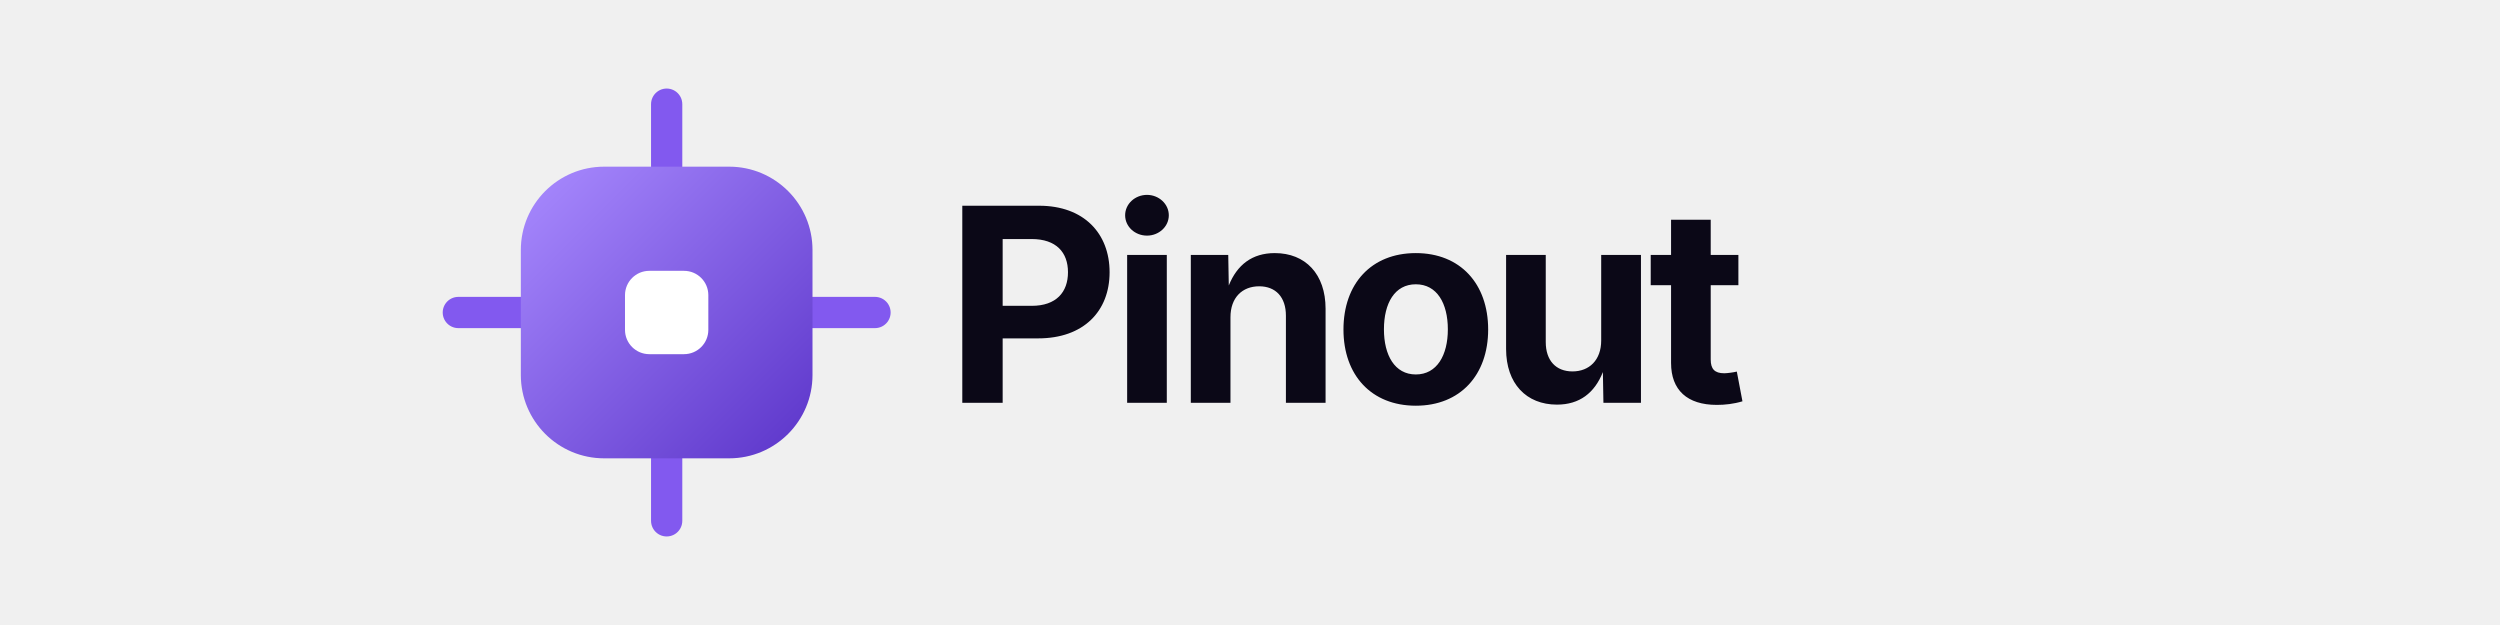
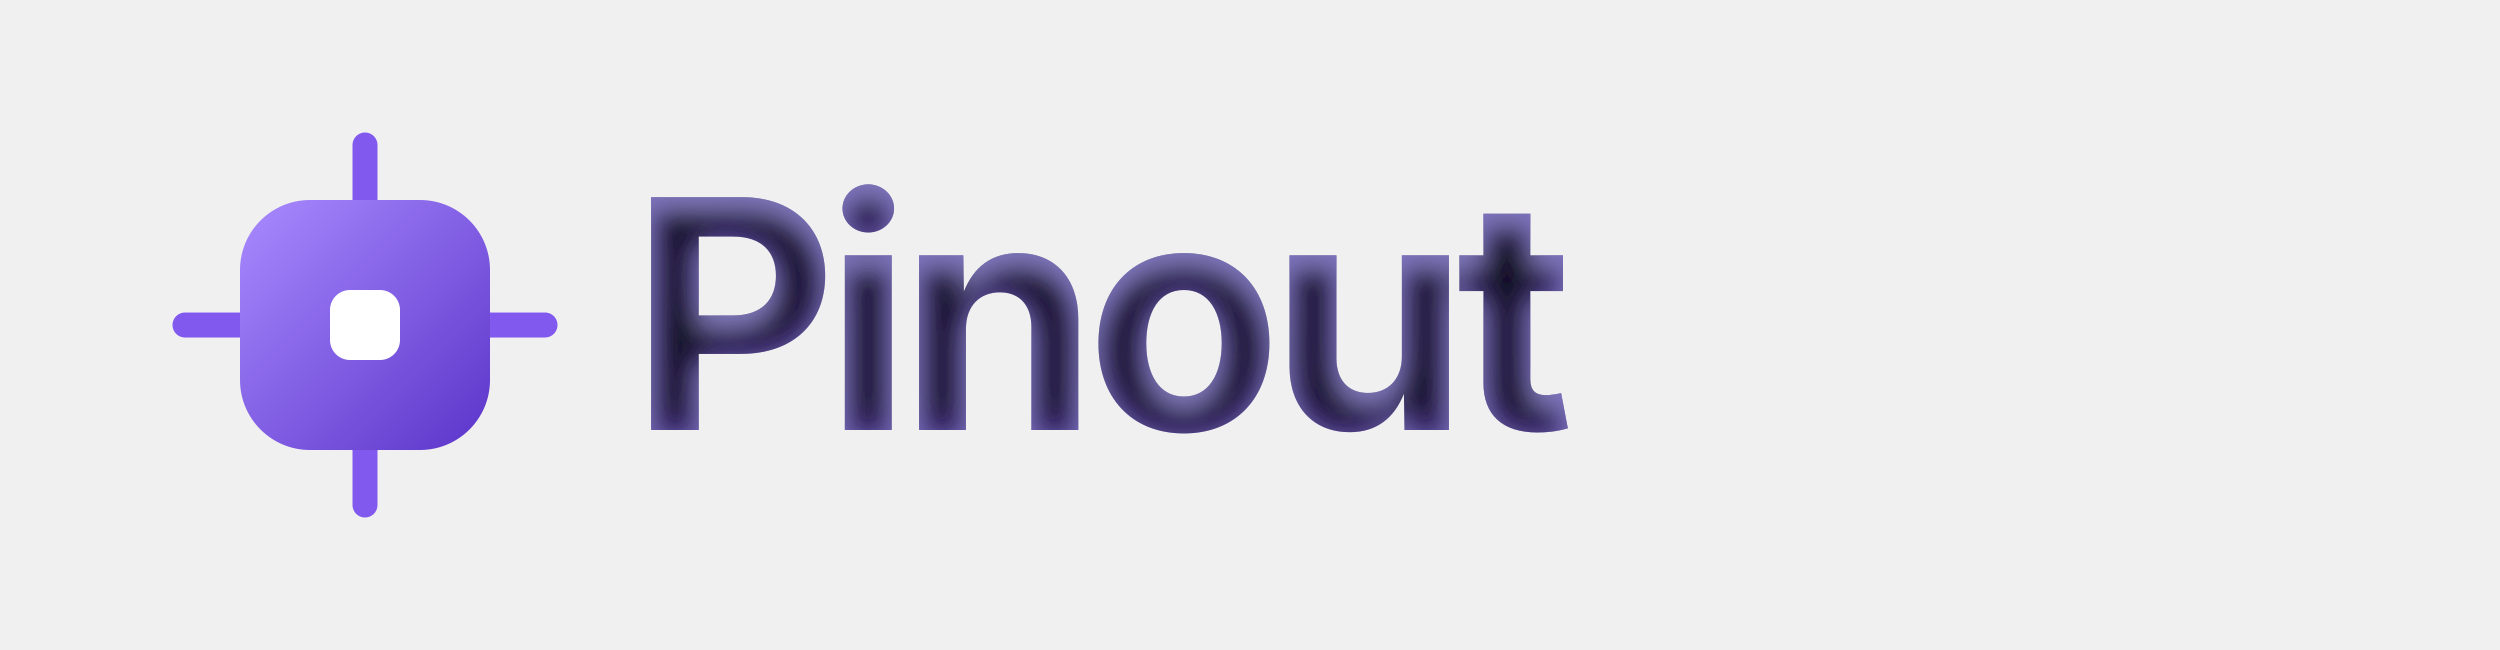
- <svg xmlns="http://www.w3.org/2000/svg" width="720" height="180" viewBox="0 0 720 180" role="img" aria-label="Pinout">
+ <svg xmlns="http://www.w3.org/2000/svg" width="1000" height="260" viewBox="0 0 1000 260" role="img" aria-label="Pinout">
  <defs>
    <linearGradient id="m" x1="0" y1="0" x2="1" y2="1">
      <stop offset="0" stop-color="#a98bff" />
      <stop offset="1" stop-color="#5b34c9" />
    </linearGradient>
+     <filter id="g" x="-50%" y="-50%" width="200%" height="200%">
+       <feDropShadow dx="0" dy="6" stdDeviation="12" flood-color="#8259ef" flood-opacity="0.55" result="s" />
+       <feComponentTransfer in="SourceAlpha" result="a">
+         <feFuncA type="linear" slope="1" />
+       </feComponentTransfer>
+       <feOffset in="a" dx="0" dy="5" result="o" />
+       <feGaussianBlur in="o" stdDeviation="5" result="bw" />
+       <feComposite in="a" in2="bw" operator="out" result="mw" />
+       <feFlood flood-color="#bbb6fd" flood-opacity="0.42" result="fw" />
+       <feComposite in="fw" in2="mw" operator="in" result="iw" />
+       <feGaussianBlur in="a" stdDeviation="7" result="bb" />
+       <feComposite in="a" in2="bb" operator="out" result="mb" />
+       <feFlood flood-color="#8259ef" flood-opacity="0.32" result="fb" />
+       <feComposite in="fb" in2="mb" operator="in" result="ib" />
+       <feMerge>
+         <feMergeNode in="s" />
+         <feMergeNode in="SourceGraphic" />
+         <feMergeNode in="iw" />
+         <feMergeNode in="ib" />
+       </feMerge>
+     </filter>
  </defs>
-   <g transform="translate(150,48)">
-     <g stroke="#8259ef" stroke-width="9" stroke-linecap="round">
-       <path d="M42 -18 v18" />
-       <path d="M42 102 v-18" />
-       <path d="M-18 42 h18" />
-       <path d="M102 42 h-18" />
+   <g transform="translate(96,80)">
+     <g stroke="#8259ef" stroke-width="10" stroke-linecap="round">
+       <path d="M50 -22 v22" />
+       <path d="M50 122 v-22" />
+       <path d="M-22 50 h22" />
+       <path d="M122 50 h-22" />
    </g>
-     <rect y="0" width="84" height="84" rx="24" fill="url(#m)" />
-     <rect x="30" y="30" width="24" height="24" rx="7" fill="#ffffff" />
+     <rect width="100" height="100" rx="28" fill="url(#m)" />
+     <rect x="36" y="36" width="28" height="28" rx="8" fill="#ffffff" />
  </g>
-   <text x="272" y="116" font-family="Inter, SF Pro Display, Segoe UI, Helvetica Neue, Arial, sans-serif" font-size="78" font-weight="700" letter-spacing="-2.8" fill="#0b0817">Pinout</text>
+   <text x="252" y="172" filter="url(#g)" font-family="Inter, SF Pro Display, Segoe UI, Helvetica Neue, Arial, sans-serif" font-size="128" font-weight="700" letter-spacing="-5" fill="#0b0817">Pinout</text>
</svg>
